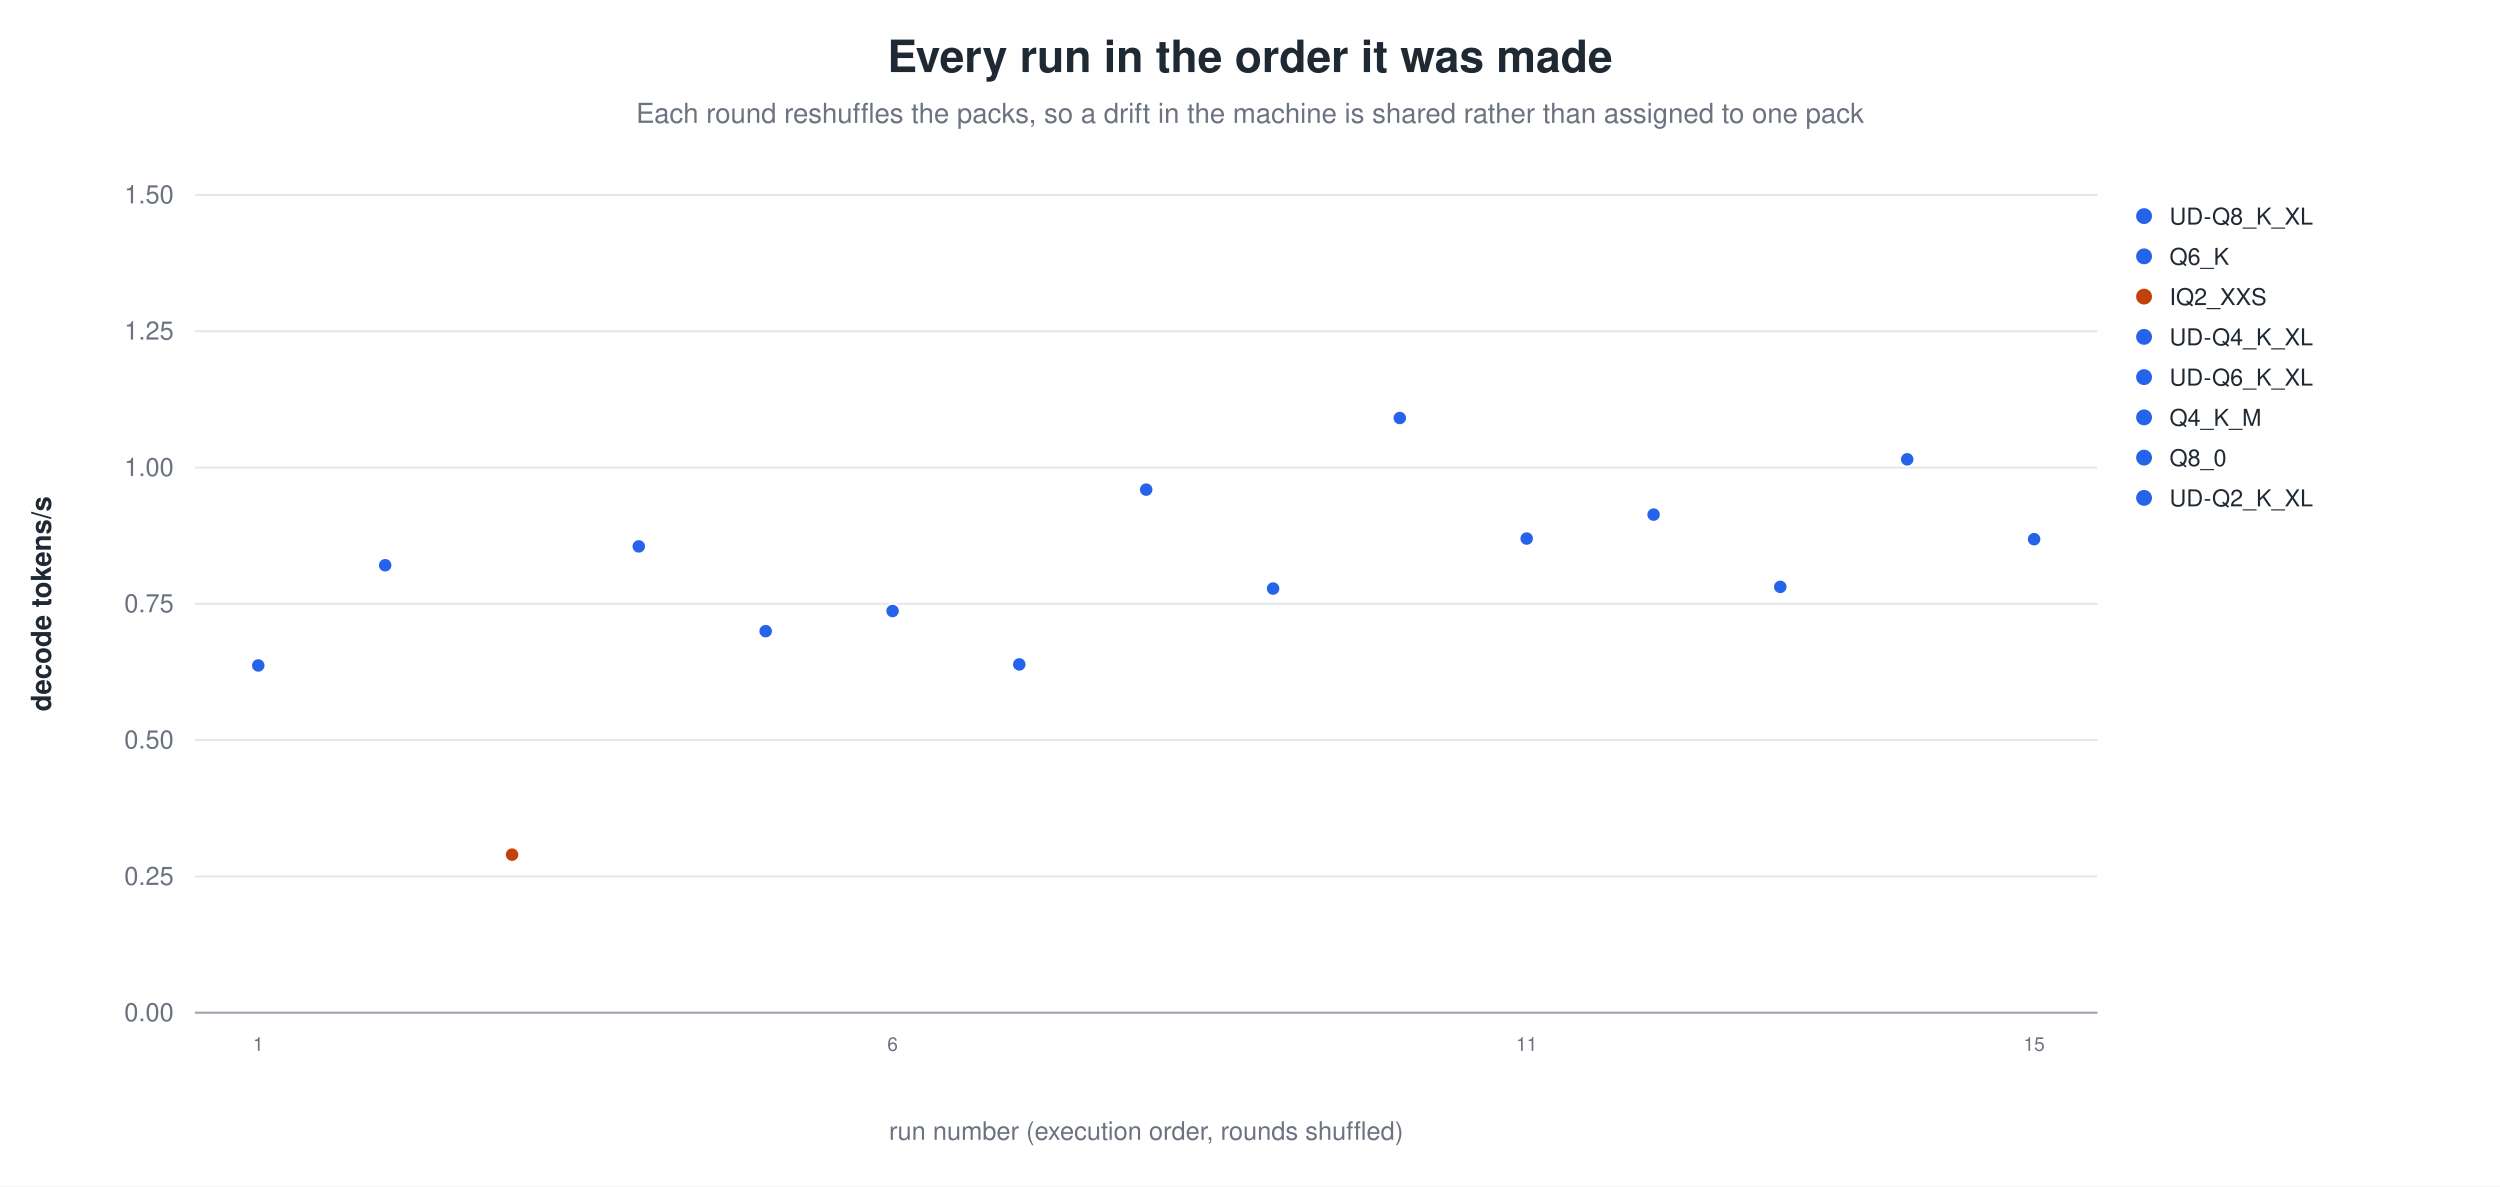
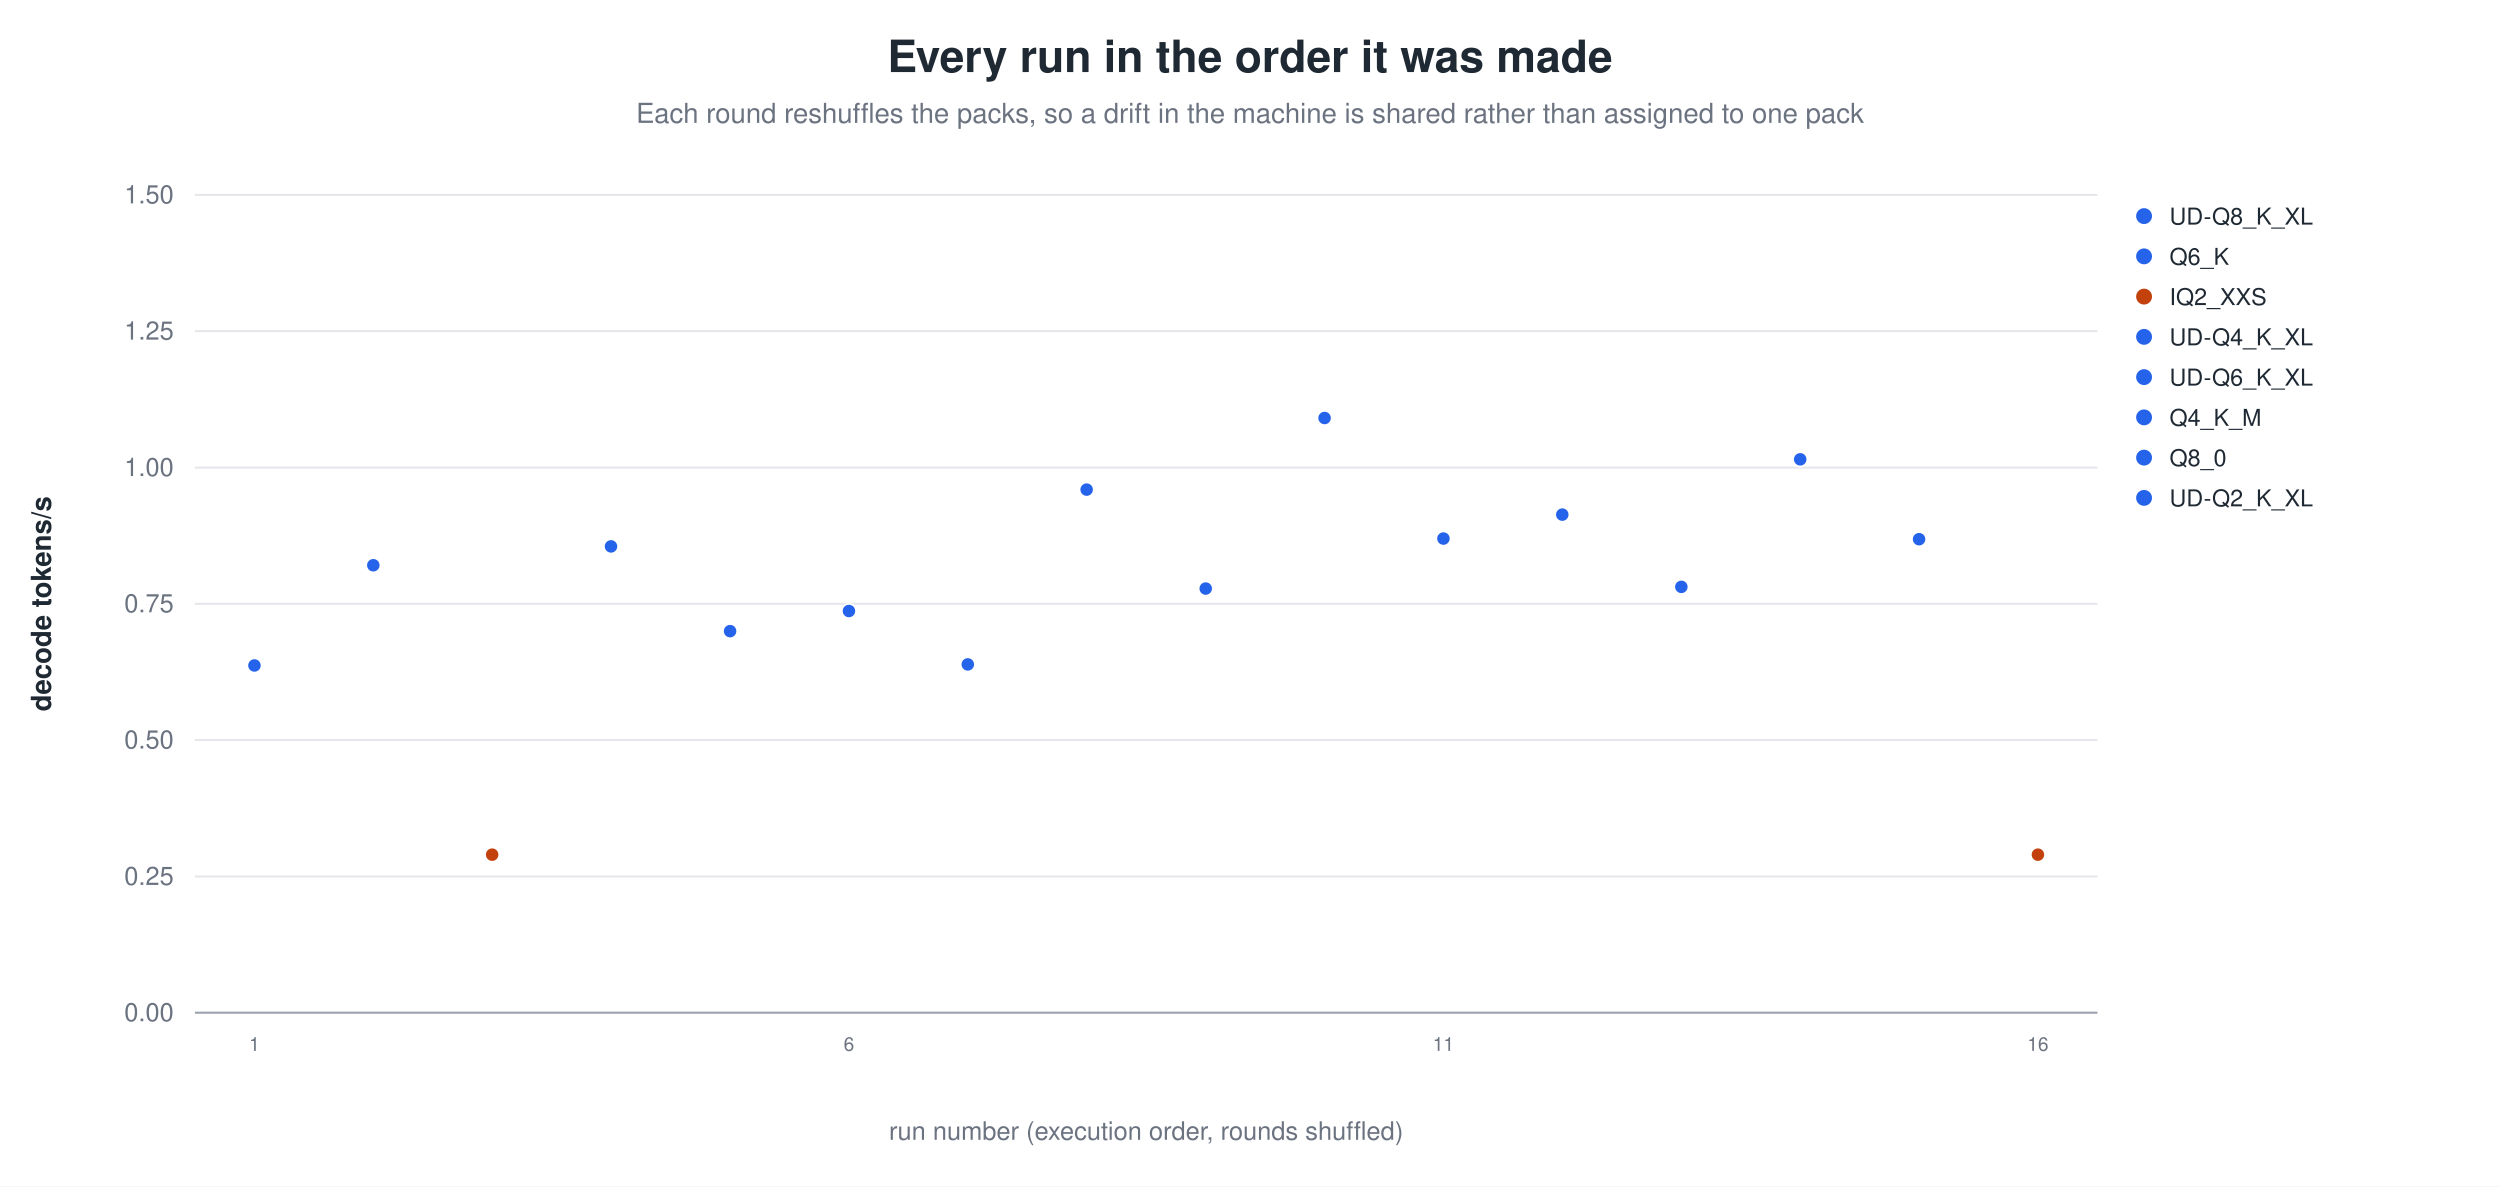
<svg xmlns="http://www.w3.org/2000/svg" width="1180" height="560" viewBox="0 0 1180 560" role="img" aria-label="Every run in the order it was made">
  <rect width="1180" height="560" fill="white" />
  <text x="590.0" y="34" text-anchor="middle" font-family="Helvetica, Arial, sans-serif" font-size="21" font-weight="600" fill="#1f2933">Every run in the order it was made</text>
  <text x="590.0" y="58" text-anchor="middle" font-family="Helvetica, Arial, sans-serif" font-size="13" fill="#6b7280">Each round reshuffles the packs, so a drift in the machine is shared rather than assigned to one pack</text>
  <line x1="92.0" y1="478.0" x2="990.0" y2="478.0" stroke="#9ca3af" stroke-width="1.0" />
  <text x="82.0" y="482.0" text-anchor="end" font-family="Helvetica, Arial, sans-serif" font-size="12" fill="#6b7280" font-weight="400">0.00</text>
  <line x1="92.0" y1="413.7" x2="990.0" y2="413.7" stroke="#e5e7eb" stroke-width="1.0" />
  <text x="82.0" y="417.7" text-anchor="end" font-family="Helvetica, Arial, sans-serif" font-size="12" fill="#6b7280" font-weight="400">0.25</text>
  <line x1="92.0" y1="349.3" x2="990.0" y2="349.3" stroke="#e5e7eb" stroke-width="1.0" />
  <text x="82.0" y="353.3" text-anchor="end" font-family="Helvetica, Arial, sans-serif" font-size="12" fill="#6b7280" font-weight="400">0.50</text>
  <line x1="92.0" y1="285.0" x2="990.0" y2="285.0" stroke="#e5e7eb" stroke-width="1.0" />
  <text x="82.0" y="289.0" text-anchor="end" font-family="Helvetica, Arial, sans-serif" font-size="12" fill="#6b7280" font-weight="400">0.75</text>
  <line x1="92.0" y1="220.7" x2="990.0" y2="220.7" stroke="#e5e7eb" stroke-width="1.0" />
  <text x="82.0" y="224.7" text-anchor="end" font-family="Helvetica, Arial, sans-serif" font-size="12" fill="#6b7280" font-weight="400">1.00</text>
  <line x1="92.0" y1="156.3" x2="990.0" y2="156.3" stroke="#e5e7eb" stroke-width="1.0" />
  <text x="82.0" y="160.3" text-anchor="end" font-family="Helvetica, Arial, sans-serif" font-size="12" fill="#6b7280" font-weight="400">1.25</text>
  <line x1="92.0" y1="92.0" x2="990.0" y2="92.0" stroke="#e5e7eb" stroke-width="1.0" />
  <text x="82.0" y="96.0" text-anchor="end" font-family="Helvetica, Arial, sans-serif" font-size="12" fill="#6b7280" font-weight="400">1.50</text>
  <text x="24.0" y="285.0" text-anchor="middle" font-family="Helvetica, Arial, sans-serif" font-size="13" fill="#1f2933" font-weight="600" transform="rotate(-90.0 24.0 285.0)">decode tokens/s</text>
-   <circle cx="121.9" cy="314.1" r="3.4" fill="#2563eb" stroke="white" stroke-width="0.9" opacity="1.00" />
-   <text x="121.9" y="496.0" text-anchor="middle" font-family="Helvetica, Arial, sans-serif" font-size="9" fill="#6b7280" font-weight="400">1</text>
-   <circle cx="181.8" cy="266.8" r="3.4" fill="#2563eb" stroke="white" stroke-width="0.9" opacity="1.00" />
-   <circle cx="241.7" cy="403.4" r="3.4" fill="#c2410c" stroke="white" stroke-width="0.9" opacity="1.00" />
-   <circle cx="301.5" cy="257.9" r="3.4" fill="#2563eb" stroke="white" stroke-width="0.9" opacity="1.00" />
-   <circle cx="361.4" cy="297.9" r="3.4" fill="#2563eb" stroke="white" stroke-width="0.9" opacity="1.00" />
-   <circle cx="421.3" cy="288.4" r="3.4" fill="#2563eb" stroke="white" stroke-width="0.9" opacity="1.00" />
-   <text x="421.3" y="496.0" text-anchor="middle" font-family="Helvetica, Arial, sans-serif" font-size="9" fill="#6b7280" font-weight="400">6</text>
-   <circle cx="481.1" cy="313.6" r="3.4" fill="#2563eb" stroke="white" stroke-width="0.9" opacity="1.00" />
-   <circle cx="541.0" cy="231.1" r="3.4" fill="#2563eb" stroke="white" stroke-width="0.9" opacity="1.00" />
-   <circle cx="600.9" cy="277.8" r="3.4" fill="#2563eb" stroke="white" stroke-width="0.9" opacity="1.00" />
-   <circle cx="660.7" cy="197.3" r="3.4" fill="#2563eb" stroke="white" stroke-width="0.9" opacity="1.00" />
-   <circle cx="720.6" cy="254.2" r="3.4" fill="#2563eb" stroke="white" stroke-width="0.9" opacity="1.00" />
-   <text x="720.6" y="496.0" text-anchor="middle" font-family="Helvetica, Arial, sans-serif" font-size="9" fill="#6b7280" font-weight="400">11</text>
-   <circle cx="780.5" cy="242.9" r="3.4" fill="#2563eb" stroke="white" stroke-width="0.9" opacity="1.00" />
-   <circle cx="840.3" cy="277.0" r="3.4" fill="#2563eb" stroke="white" stroke-width="0.9" opacity="1.00" />
-   <circle cx="900.2" cy="216.8" r="3.4" fill="#2563eb" stroke="white" stroke-width="0.9" opacity="1.00" />
-   <circle cx="960.1" cy="254.5" r="3.4" fill="#2563eb" stroke="white" stroke-width="0.9" opacity="1.00" />
-   <text x="960.1" y="496.0" text-anchor="middle" font-family="Helvetica, Arial, sans-serif" font-size="9" fill="#6b7280" font-weight="400">15</text>
+   <circle cx="120.1" cy="314.1" r="3.4" fill="#2563eb" stroke="white" stroke-width="0.9" opacity="1.00" />
+   <text x="120.1" y="496.0" text-anchor="middle" font-family="Helvetica, Arial, sans-serif" font-size="9" fill="#6b7280" font-weight="400">1</text>
+   <circle cx="176.2" cy="266.8" r="3.4" fill="#2563eb" stroke="white" stroke-width="0.9" opacity="1.00" />
+   <circle cx="232.3" cy="403.4" r="3.4" fill="#c2410c" stroke="white" stroke-width="0.9" opacity="1.00" />
+   <circle cx="288.4" cy="257.9" r="3.4" fill="#2563eb" stroke="white" stroke-width="0.9" opacity="1.00" />
+   <circle cx="344.6" cy="297.9" r="3.4" fill="#2563eb" stroke="white" stroke-width="0.9" opacity="1.00" />
+   <circle cx="400.7" cy="288.4" r="3.4" fill="#2563eb" stroke="white" stroke-width="0.9" opacity="1.00" />
+   <text x="400.7" y="496.0" text-anchor="middle" font-family="Helvetica, Arial, sans-serif" font-size="9" fill="#6b7280" font-weight="400">6</text>
+   <circle cx="456.8" cy="313.6" r="3.4" fill="#2563eb" stroke="white" stroke-width="0.9" opacity="1.00" />
+   <circle cx="512.9" cy="231.1" r="3.4" fill="#2563eb" stroke="white" stroke-width="0.9" opacity="1.00" />
+   <circle cx="569.1" cy="277.8" r="3.4" fill="#2563eb" stroke="white" stroke-width="0.9" opacity="1.00" />
+   <circle cx="625.2" cy="197.3" r="3.4" fill="#2563eb" stroke="white" stroke-width="0.9" opacity="1.00" />
+   <circle cx="681.3" cy="254.2" r="3.4" fill="#2563eb" stroke="white" stroke-width="0.9" opacity="1.00" />
+   <text x="681.3" y="496.0" text-anchor="middle" font-family="Helvetica, Arial, sans-serif" font-size="9" fill="#6b7280" font-weight="400">11</text>
+   <circle cx="737.4" cy="242.9" r="3.4" fill="#2563eb" stroke="white" stroke-width="0.9" opacity="1.00" />
+   <circle cx="793.6" cy="277.0" r="3.4" fill="#2563eb" stroke="white" stroke-width="0.9" opacity="1.00" />
+   <circle cx="849.7" cy="216.8" r="3.4" fill="#2563eb" stroke="white" stroke-width="0.9" opacity="1.00" />
+   <circle cx="905.8" cy="254.5" r="3.4" fill="#2563eb" stroke="white" stroke-width="0.9" opacity="1.00" />
+   <circle cx="961.9" cy="403.4" r="3.4" fill="#c2410c" stroke="white" stroke-width="0.9" opacity="1.00" />
+   <text x="961.9" y="496.0" text-anchor="middle" font-family="Helvetica, Arial, sans-serif" font-size="9" fill="#6b7280" font-weight="400">16</text>
  <circle cx="1012.0" cy="102.0" r="4.2" fill="#2563eb" stroke="white" stroke-width="0.9" opacity="1.00" />
  <text x="1024.0" y="106.0" text-anchor="start" font-family="Helvetica, Arial, sans-serif" font-size="11" fill="#1f2933" font-weight="400">UD-Q8_K_XL</text>
  <circle cx="1012.0" cy="121.0" r="4.2" fill="#2563eb" stroke="white" stroke-width="0.9" opacity="1.00" />
  <text x="1024.0" y="125.0" text-anchor="start" font-family="Helvetica, Arial, sans-serif" font-size="11" fill="#1f2933" font-weight="400">Q6_K</text>
  <circle cx="1012.0" cy="140.0" r="4.2" fill="#c2410c" stroke="white" stroke-width="0.9" opacity="1.00" />
  <text x="1024.0" y="144.0" text-anchor="start" font-family="Helvetica, Arial, sans-serif" font-size="11" fill="#1f2933" font-weight="400">IQ2_XXS</text>
  <circle cx="1012.0" cy="159.0" r="4.2" fill="#2563eb" stroke="white" stroke-width="0.9" opacity="1.00" />
  <text x="1024.0" y="163.0" text-anchor="start" font-family="Helvetica, Arial, sans-serif" font-size="11" fill="#1f2933" font-weight="400">UD-Q4_K_XL</text>
  <circle cx="1012.0" cy="178.0" r="4.2" fill="#2563eb" stroke="white" stroke-width="0.9" opacity="1.00" />
  <text x="1024.0" y="182.0" text-anchor="start" font-family="Helvetica, Arial, sans-serif" font-size="11" fill="#1f2933" font-weight="400">UD-Q6_K_XL</text>
  <circle cx="1012.0" cy="197.0" r="4.2" fill="#2563eb" stroke="white" stroke-width="0.9" opacity="1.00" />
  <text x="1024.0" y="201.0" text-anchor="start" font-family="Helvetica, Arial, sans-serif" font-size="11" fill="#1f2933" font-weight="400">Q4_K_M</text>
  <circle cx="1012.0" cy="216.0" r="4.2" fill="#2563eb" stroke="white" stroke-width="0.9" opacity="1.00" />
  <text x="1024.0" y="220.0" text-anchor="start" font-family="Helvetica, Arial, sans-serif" font-size="11" fill="#1f2933" font-weight="400">Q8_0</text>
  <circle cx="1012.0" cy="235.0" r="4.2" fill="#2563eb" stroke="white" stroke-width="0.9" opacity="1.00" />
  <text x="1024.0" y="239.0" text-anchor="start" font-family="Helvetica, Arial, sans-serif" font-size="11" fill="#1f2933" font-weight="400">UD-Q2_K_XL</text>
  <text x="541.0" y="538.0" text-anchor="middle" font-family="Helvetica, Arial, sans-serif" font-size="12" fill="#6b7280" font-weight="400">run number (execution order, rounds shuffled)</text>
</svg>
